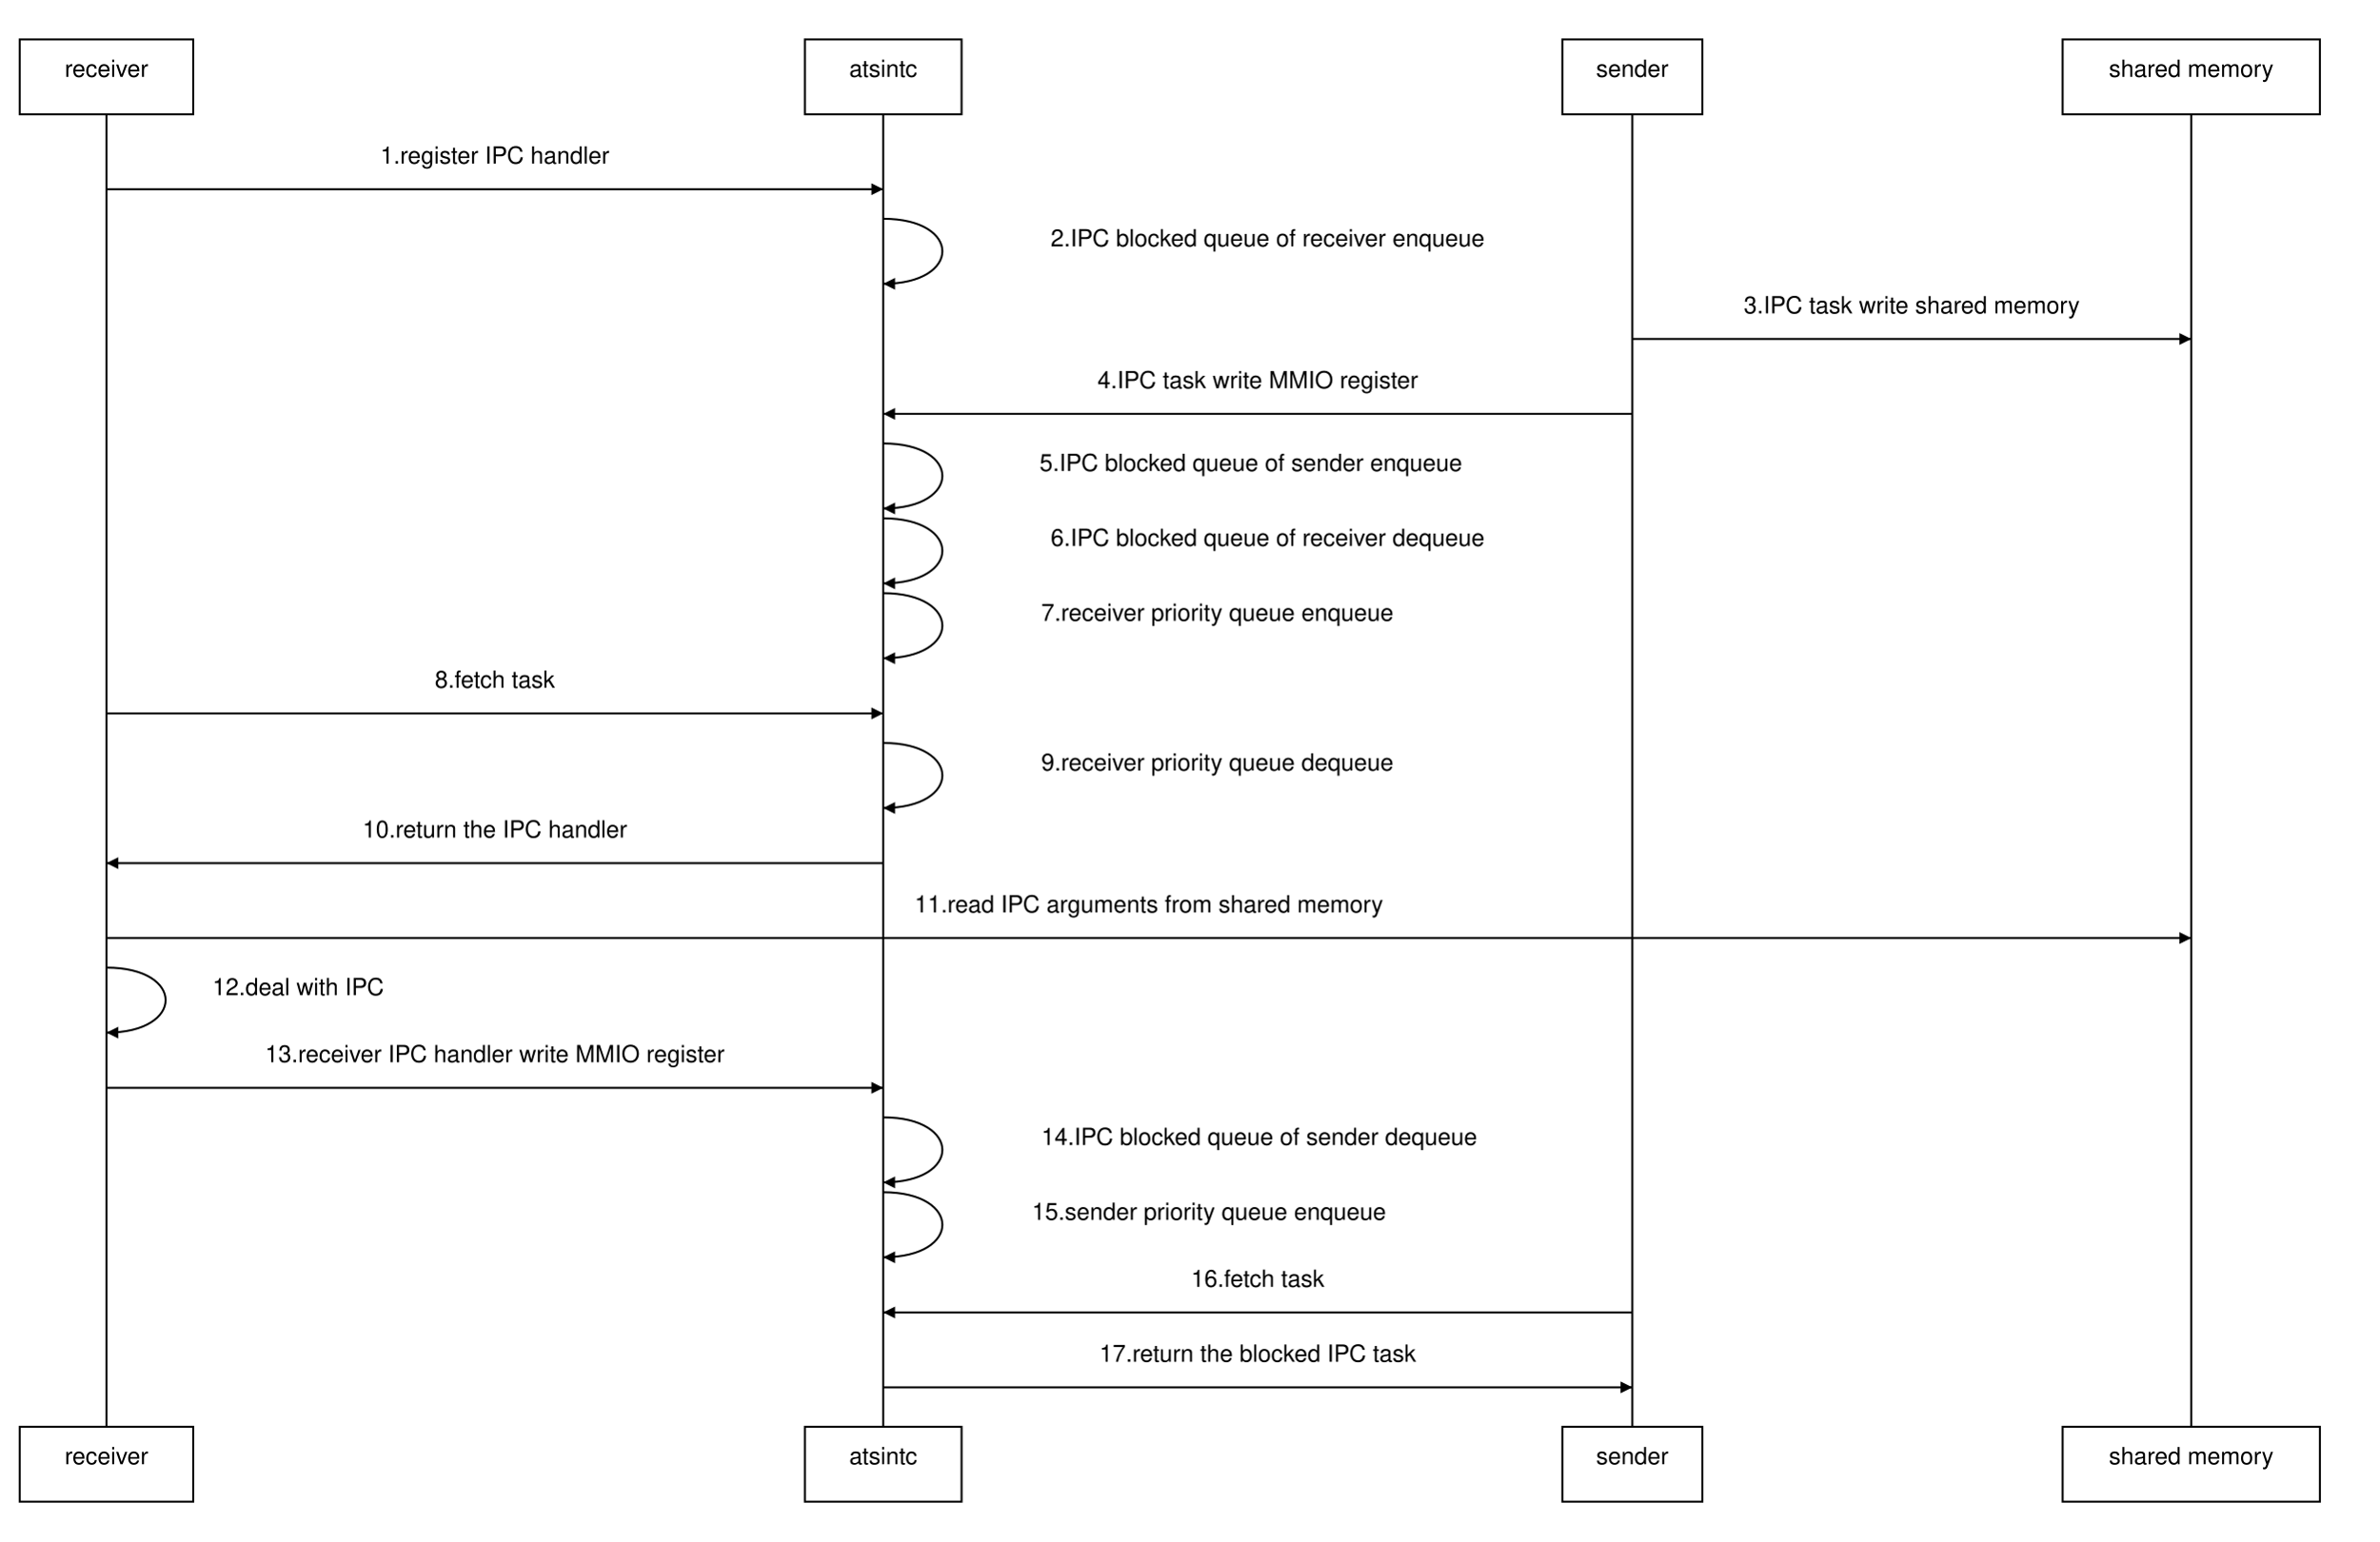
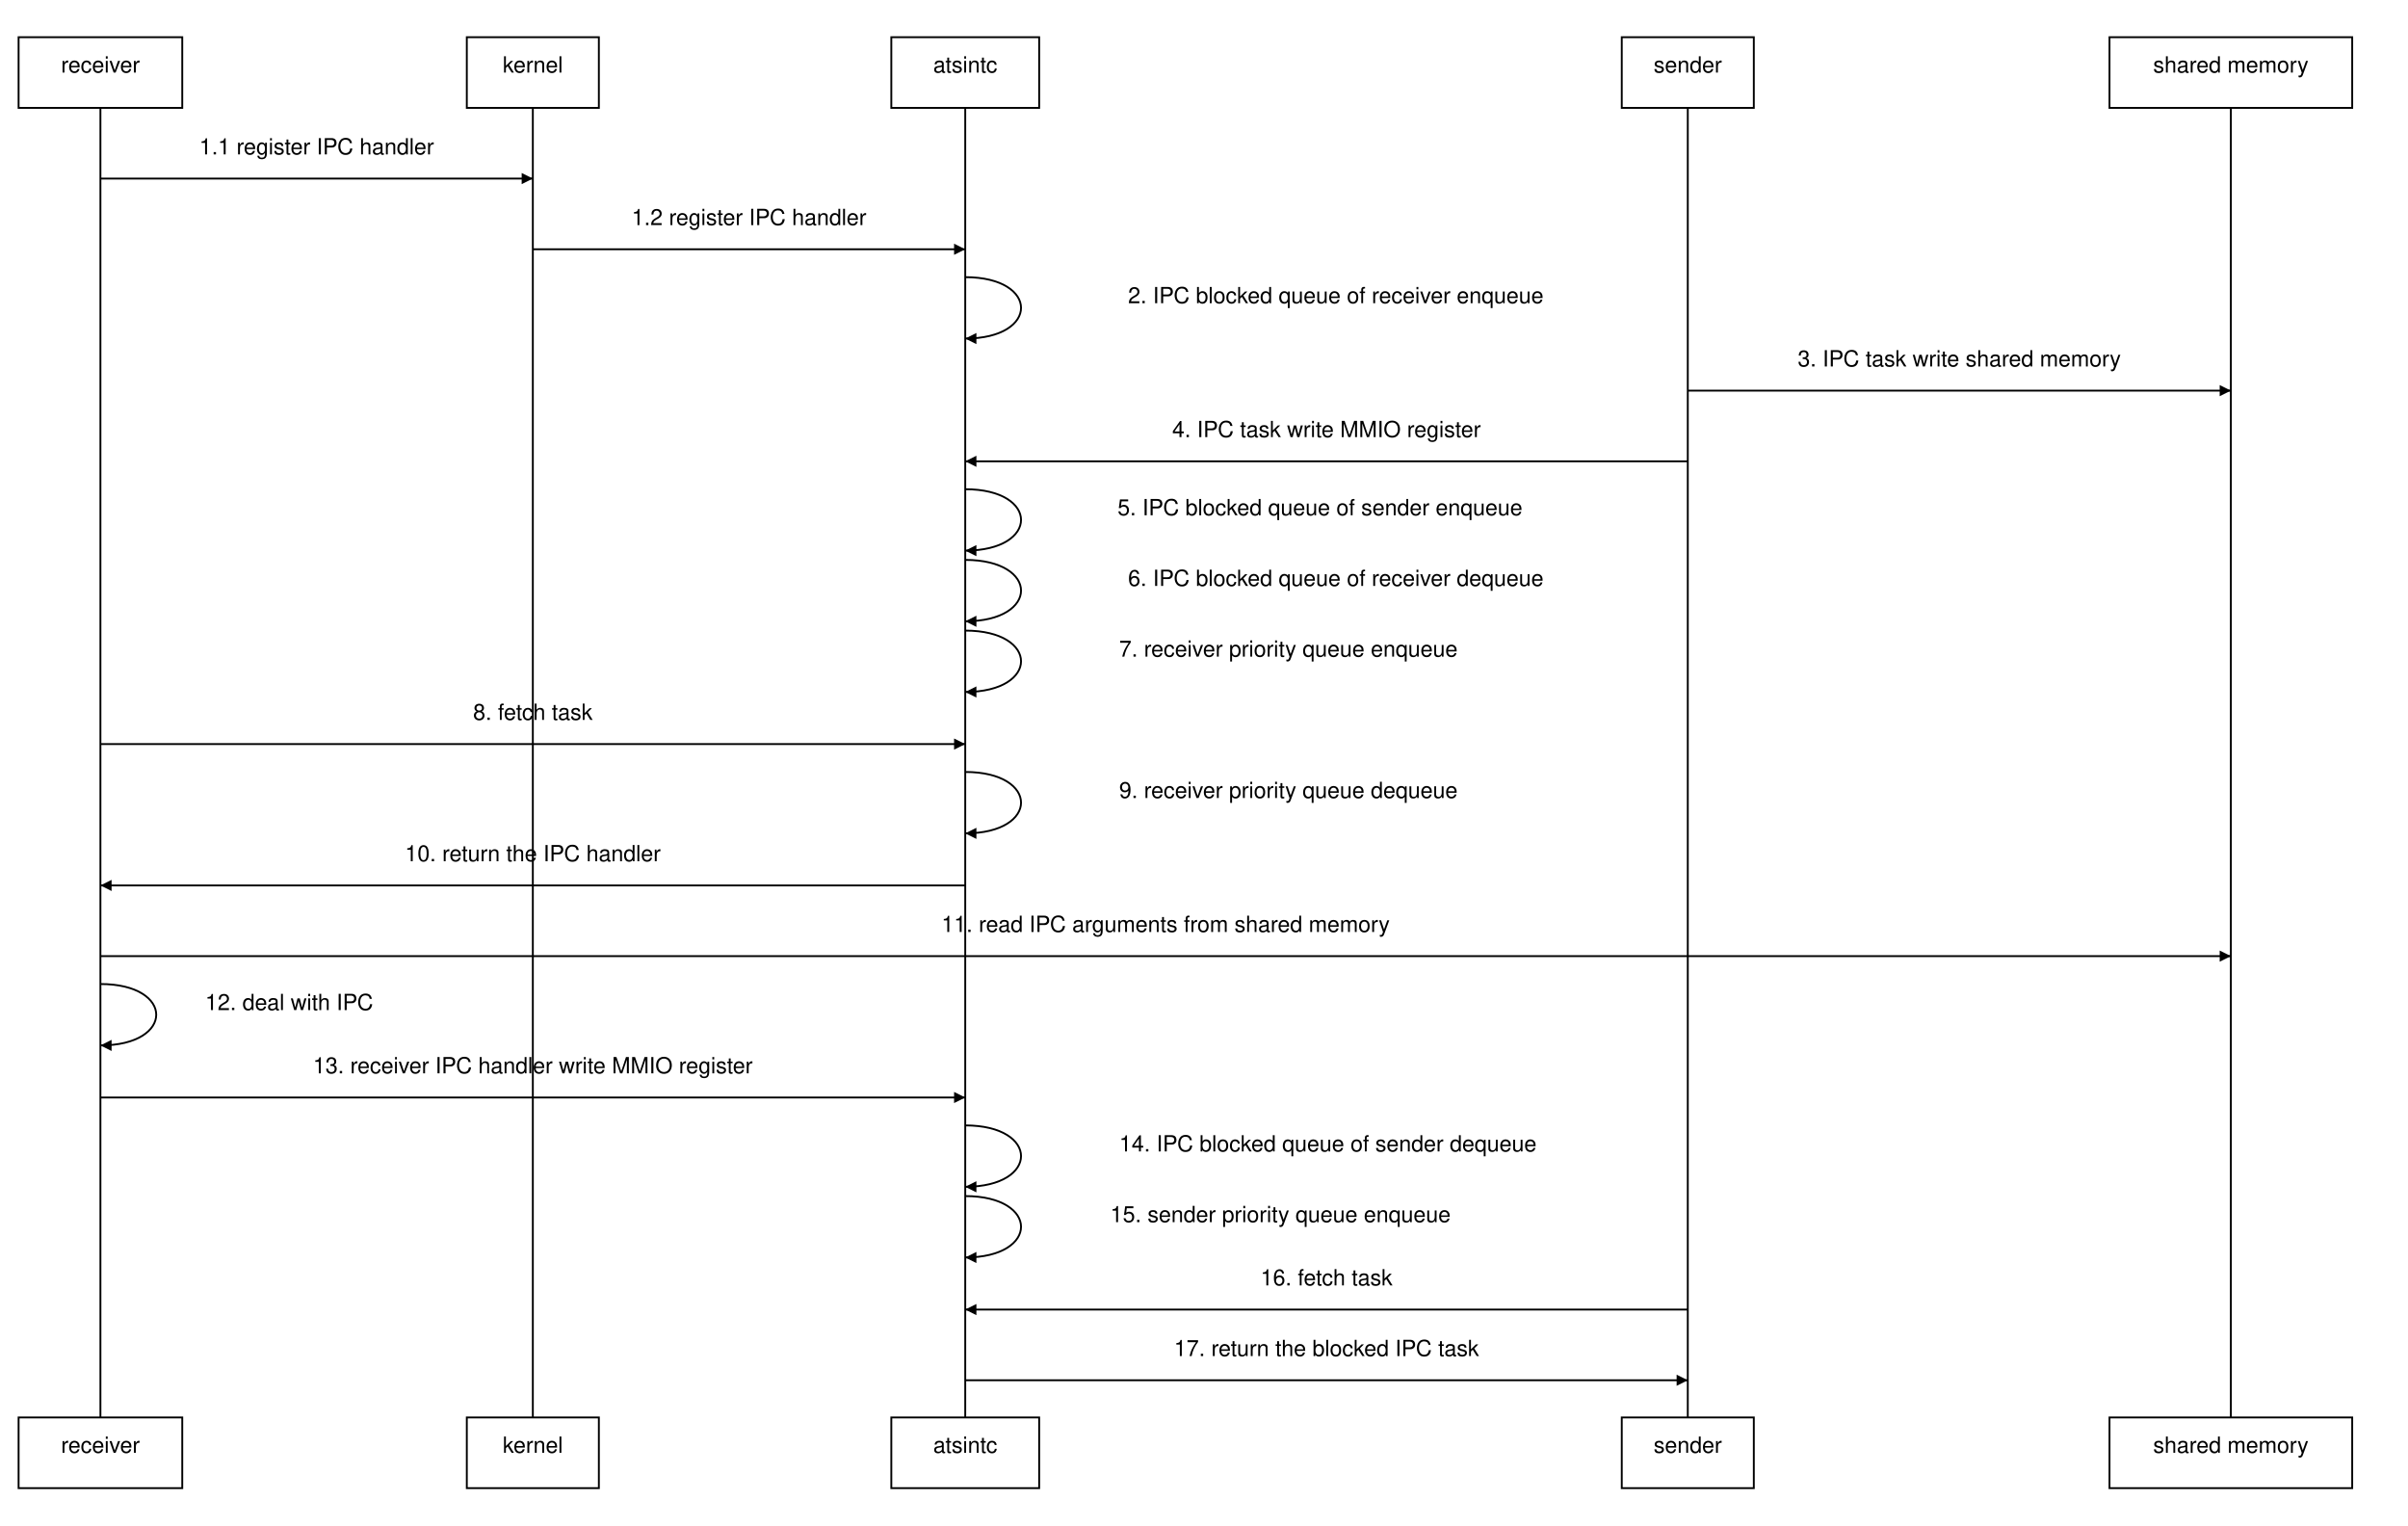
- <svg xmlns="http://www.w3.org/2000/svg" width="1206.75" height="782">
+ <svg xmlns="http://www.w3.org/2000/svg" width="1294.75" height="820">
  <defs>
    <marker id="arrow-filled" refX="6" refY="3" markerWidth="6" markerHeight="6" orient="auto">
      <path d="M0,0 6,3 0,6z" style="stroke: none; fill: black;" />
    </marker>
    <marker id="arrow-open" refX="6" refY="3" markerWidth="6" markerHeight="6" orient="auto">
      <path d="M0,0 6,3 0,6" style="stroke-width: 1; fill: none; stroke: black;" />
    </marker>
  </defs>
  <rect width="88" height="38" style="stroke-width: 1; fill: none; stroke: black;" x="10" y="20" />
  <g>
    <text fill="black" font-family="Helvetica,sans-Serif" x="54" y="39" style="text-anchor: middle; alignment-baseline: central;">receiver</text>
  </g>
-   <rect width="88" height="38" style="stroke-width: 1; fill: none; stroke: black;" x="10" y="724" />
+   <rect width="88" height="38" style="stroke-width: 1; fill: none; stroke: black;" x="10" y="762" />
  <g>
-     <text fill="black" font-family="Helvetica,sans-Serif" x="54" y="743" style="text-anchor: middle; alignment-baseline: central;">receiver</text>
+     <text fill="black" font-family="Helvetica,sans-Serif" x="54" y="781" style="text-anchor: middle; alignment-baseline: central;">receiver</text>
  </g>
-   <path d="M54,58 v666" style="stroke-width: 1; fill: none; stroke: black;" />
-   <rect width="79.5" height="38" style="stroke-width: 1; fill: none; stroke: black;" x="408.25" y="20" />
+   <path d="M54,58 v704" style="stroke-width: 1; fill: none; stroke: black;" />
+   <rect width="71" height="38" style="stroke-width: 1; fill: none; stroke: black;" x="251" y="20" />
  <g>
-     <text fill="black" font-family="Helvetica,sans-Serif" x="448" y="39" style="text-anchor: middle; alignment-baseline: central;">atsintc</text>
+     <text fill="black" font-family="Helvetica,sans-Serif" x="286.5" y="39" style="text-anchor: middle; alignment-baseline: central;">kernel</text>
  </g>
-   <rect width="79.5" height="38" style="stroke-width: 1; fill: none; stroke: black;" x="408.25" y="724" />
+   <rect width="71" height="38" style="stroke-width: 1; fill: none; stroke: black;" x="251" y="762" />
  <g>
-     <text fill="black" font-family="Helvetica,sans-Serif" x="448" y="743" style="text-anchor: middle; alignment-baseline: central;">atsintc</text>
+     <text fill="black" font-family="Helvetica,sans-Serif" x="286.5" y="781" style="text-anchor: middle; alignment-baseline: central;">kernel</text>
  </g>
-   <path d="M448,58 v666" style="stroke-width: 1; fill: none; stroke: black;" />
-   <rect width="71" height="38" style="stroke-width: 1; fill: none; stroke: black;" x="792.5" y="20" />
+   <path d="M286.5,58 v704" style="stroke-width: 1; fill: none; stroke: black;" />
+   <rect width="79.5" height="38" style="stroke-width: 1; fill: none; stroke: black;" x="479.25" y="20" />
  <g>
-     <text fill="black" font-family="Helvetica,sans-Serif" x="828" y="39" style="text-anchor: middle; alignment-baseline: central;">sender</text>
+     <text fill="black" font-family="Helvetica,sans-Serif" x="519" y="39" style="text-anchor: middle; alignment-baseline: central;">atsintc</text>
  </g>
-   <rect width="71" height="38" style="stroke-width: 1; fill: none; stroke: black;" x="792.5" y="724" />
+   <rect width="79.5" height="38" style="stroke-width: 1; fill: none; stroke: black;" x="479.25" y="762" />
  <g>
-     <text fill="black" font-family="Helvetica,sans-Serif" x="828" y="743" style="text-anchor: middle; alignment-baseline: central;">sender</text>
+     <text fill="black" font-family="Helvetica,sans-Serif" x="519" y="781" style="text-anchor: middle; alignment-baseline: central;">atsintc</text>
  </g>
-   <path d="M828,58 v666" style="stroke-width: 1; fill: none; stroke: black;" />
-   <rect width="130.5" height="38" style="stroke-width: 1; fill: none; stroke: black;" x="1046.25" y="20" />
+   <path d="M519,58 v704" style="stroke-width: 1; fill: none; stroke: black;" />
+   <rect width="71" height="38" style="stroke-width: 1; fill: none; stroke: black;" x="872" y="20" />
  <g>
-     <text fill="black" font-family="Helvetica,sans-Serif" x="1111.5" y="39" style="text-anchor: middle; alignment-baseline: central;">shared memory</text>
+     <text fill="black" font-family="Helvetica,sans-Serif" x="907.5" y="39" style="text-anchor: middle; alignment-baseline: central;">sender</text>
  </g>
-   <rect width="130.5" height="38" style="stroke-width: 1; fill: none; stroke: black;" x="1046.25" y="724" />
+   <rect width="71" height="38" style="stroke-width: 1; fill: none; stroke: black;" x="872" y="762" />
  <g>
-     <text fill="black" font-family="Helvetica,sans-Serif" x="1111.5" y="743" style="text-anchor: middle; alignment-baseline: central;">shared memory</text>
+     <text fill="black" font-family="Helvetica,sans-Serif" x="907.5" y="781" style="text-anchor: middle; alignment-baseline: central;">sender</text>
  </g>
-   <path d="M1111.5,58 v666" style="stroke-width: 1; fill: none; stroke: black;" />
+   <path d="M907.5,58 v704" style="stroke-width: 1; fill: none; stroke: black;" />
+   <rect width="130.5" height="38" style="stroke-width: 1; fill: none; stroke: black;" x="1134.25" y="20" />
  <g>
-     <text fill="black" font-family="Helvetica,sans-Serif" x="251" y="83" style="text-anchor: middle; alignment-baseline: central;">1.register IPC handler </text>
+     <text fill="black" font-family="Helvetica,sans-Serif" x="1199.5" y="39" style="text-anchor: middle; alignment-baseline: central;">shared memory</text>
  </g>
-   <path d="M54,96 h394" style="stroke-width: 1; fill: none; stroke: black;" marker-end="url(#arrow-filled)" />
+   <rect width="130.5" height="38" style="stroke-width: 1; fill: none; stroke: black;" x="1134.25" y="762" />
  <g>
-     <text fill="black" font-family="Helvetica,sans-Serif" x="643" y="125" style="text-anchor: middle; alignment-baseline: central;">2.IPC blocked queue of receiver enqueue </text>
+     <text fill="black" font-family="Helvetica,sans-Serif" x="1199.5" y="781" style="text-anchor: middle; alignment-baseline: central;">shared memory</text>
  </g>
-   <path d="M448,111 C488,111 488,144 448,144" style="stroke-width: 1; fill: none; stroke: black;" marker-end="url(#arrow-filled)" />
+   <path d="M1199.5,58 v704" style="stroke-width: 1; fill: none; stroke: black;" />
  <g>
-     <text fill="black" font-family="Helvetica,sans-Serif" x="969.75" y="159" style="text-anchor: middle; alignment-baseline: central;">3.IPC task write shared memory </text>
+     <text fill="black" font-family="Helvetica,sans-Serif" x="170.25" y="83" style="text-anchor: middle; alignment-baseline: central;">1.1 register IPC handler </text>
  </g>
-   <path d="M828,172 h283.5" style="stroke-width: 1; fill: none; stroke: black;" marker-end="url(#arrow-filled)" />
+   <path d="M54,96 h232.5" style="stroke-width: 1; fill: none; stroke: black;" marker-end="url(#arrow-filled)" />
  <g>
-     <text fill="black" font-family="Helvetica,sans-Serif" x="638" y="197" style="text-anchor: middle; alignment-baseline: central;">4.IPC task write MMIO register </text>
+     <text fill="black" font-family="Helvetica,sans-Serif" x="402.75" y="121" style="text-anchor: middle; alignment-baseline: central;">1.2 register IPC handler </text>
  </g>
-   <path d="M828,210 h-380" style="stroke-width: 1; fill: none; stroke: black;" marker-end="url(#arrow-filled)" />
+   <path d="M286.5,134 h232.5" style="stroke-width: 1; fill: none; stroke: black;" marker-end="url(#arrow-filled)" />
  <g>
-     <text fill="black" font-family="Helvetica,sans-Serif" x="634.5" y="239" style="text-anchor: middle; alignment-baseline: central;">5.IPC blocked queue of sender enqueue </text>
+     <text fill="black" font-family="Helvetica,sans-Serif" x="718.25" y="163" style="text-anchor: middle; alignment-baseline: central;">2. IPC blocked queue of receiver enqueue </text>
  </g>
-   <path d="M448,225 C488,225 488,258 448,258" style="stroke-width: 1; fill: none; stroke: black;" marker-end="url(#arrow-filled)" />
+   <path d="M519,149 C559,149 559,182 519,182" style="stroke-width: 1; fill: none; stroke: black;" marker-end="url(#arrow-filled)" />
  <g>
-     <text fill="black" font-family="Helvetica,sans-Serif" x="643" y="277" style="text-anchor: middle; alignment-baseline: central;">6.IPC blocked queue of receiver dequeue </text>
+     <text fill="black" font-family="Helvetica,sans-Serif" x="1053.5" y="197" style="text-anchor: middle; alignment-baseline: central;">3. IPC task write shared memory </text>
  </g>
-   <path d="M448,263 C488,263 488,296 448,296" style="stroke-width: 1; fill: none; stroke: black;" marker-end="url(#arrow-filled)" />
+   <path d="M907.5,210 h292" style="stroke-width: 1; fill: none; stroke: black;" marker-end="url(#arrow-filled)" />
  <g>
-     <text fill="black" font-family="Helvetica,sans-Serif" x="617.5" y="315" style="text-anchor: middle; alignment-baseline: central;">7.receiver priority queue enqueue </text>
+     <text fill="black" font-family="Helvetica,sans-Serif" x="713.25" y="235" style="text-anchor: middle; alignment-baseline: central;">4. IPC task write MMIO register </text>
  </g>
-   <path d="M448,301 C488,301 488,334 448,334" style="stroke-width: 1; fill: none; stroke: black;" marker-end="url(#arrow-filled)" />
+   <path d="M907.5,248 h-388.5" style="stroke-width: 1; fill: none; stroke: black;" marker-end="url(#arrow-filled)" />
  <g>
-     <text fill="black" font-family="Helvetica,sans-Serif" x="251" y="349" style="text-anchor: middle; alignment-baseline: central;">8.fetch task </text>
+     <text fill="black" font-family="Helvetica,sans-Serif" x="709.75" y="277" style="text-anchor: middle; alignment-baseline: central;">5. IPC blocked queue of sender enqueue </text>
  </g>
-   <path d="M54,362 h394" style="stroke-width: 1; fill: none; stroke: black;" marker-end="url(#arrow-filled)" />
+   <path d="M519,263 C559,263 559,296 519,296" style="stroke-width: 1; fill: none; stroke: black;" marker-end="url(#arrow-filled)" />
  <g>
-     <text fill="black" font-family="Helvetica,sans-Serif" x="617.5" y="391" style="text-anchor: middle; alignment-baseline: central;">9.receiver priority queue dequeue </text>
+     <text fill="black" font-family="Helvetica,sans-Serif" x="718.25" y="315" style="text-anchor: middle; alignment-baseline: central;">6. IPC blocked queue of receiver dequeue </text>
  </g>
-   <path d="M448,377 C488,377 488,410 448,410" style="stroke-width: 1; fill: none; stroke: black;" marker-end="url(#arrow-filled)" />
+   <path d="M519,301 C559,301 559,334 519,334" style="stroke-width: 1; fill: none; stroke: black;" marker-end="url(#arrow-filled)" />
  <g>
-     <text fill="black" font-family="Helvetica,sans-Serif" x="251" y="425" style="text-anchor: middle; alignment-baseline: central;">10.return the IPC handler </text>
+     <text fill="black" font-family="Helvetica,sans-Serif" x="692.75" y="353" style="text-anchor: middle; alignment-baseline: central;">7. receiver priority queue enqueue </text>
  </g>
-   <path d="M448,438 h-394" style="stroke-width: 1; fill: none; stroke: black;" marker-end="url(#arrow-filled)" />
+   <path d="M519,339 C559,339 559,372 519,372" style="stroke-width: 1; fill: none; stroke: black;" marker-end="url(#arrow-filled)" />
  <g>
-     <text fill="black" font-family="Helvetica,sans-Serif" x="582.75" y="463" style="text-anchor: middle; alignment-baseline: central;">11.read IPC arguments from shared memory </text>
+     <text fill="black" font-family="Helvetica,sans-Serif" x="286.5" y="387" style="text-anchor: middle; alignment-baseline: central;">8. fetch task </text>
  </g>
-   <path d="M54,476 h1057.5" style="stroke-width: 1; fill: none; stroke: black;" marker-end="url(#arrow-filled)" />
+   <path d="M54,400 h465" style="stroke-width: 1; fill: none; stroke: black;" marker-end="url(#arrow-filled)" />
  <g>
-     <text fill="black" font-family="Helvetica,sans-Serif" x="151.25" y="505" style="text-anchor: middle; alignment-baseline: central;">12.deal with IPC </text>
+     <text fill="black" font-family="Helvetica,sans-Serif" x="692.75" y="429" style="text-anchor: middle; alignment-baseline: central;">9. receiver priority queue dequeue </text>
  </g>
-   <path d="M54,491 C94,491 94,524 54,524" style="stroke-width: 1; fill: none; stroke: black;" marker-end="url(#arrow-filled)" />
+   <path d="M519,415 C559,415 559,448 519,448" style="stroke-width: 1; fill: none; stroke: black;" marker-end="url(#arrow-filled)" />
  <g>
-     <text fill="black" font-family="Helvetica,sans-Serif" x="251" y="539" style="text-anchor: middle; alignment-baseline: central;">13.receiver IPC handler write MMIO register </text>
+     <text fill="black" font-family="Helvetica,sans-Serif" x="286.5" y="463" style="text-anchor: middle; alignment-baseline: central;">10. return the IPC handler </text>
  </g>
-   <path d="M54,552 h394" style="stroke-width: 1; fill: none; stroke: black;" marker-end="url(#arrow-filled)" />
+   <path d="M519,476 h-465" style="stroke-width: 1; fill: none; stroke: black;" marker-end="url(#arrow-filled)" />
  <g>
-     <text fill="black" font-family="Helvetica,sans-Serif" x="638.75" y="581" style="text-anchor: middle; alignment-baseline: central;">14.IPC blocked queue of sender dequeue </text>
+     <text fill="black" font-family="Helvetica,sans-Serif" x="626.75" y="501" style="text-anchor: middle; alignment-baseline: central;">11. read IPC arguments from shared memory </text>
  </g>
-   <path d="M448,567 C488,567 488,600 448,600" style="stroke-width: 1; fill: none; stroke: black;" marker-end="url(#arrow-filled)" />
+   <path d="M54,514 h1145.5" style="stroke-width: 1; fill: none; stroke: black;" marker-end="url(#arrow-filled)" />
  <g>
-     <text fill="black" font-family="Helvetica,sans-Serif" x="613.25" y="619" style="text-anchor: middle; alignment-baseline: central;">15.sender priority queue enqueue </text>
+     <text fill="black" font-family="Helvetica,sans-Serif" x="155.5" y="543" style="text-anchor: middle; alignment-baseline: central;">12. deal with IPC </text>
  </g>
-   <path d="M448,605 C488,605 488,638 448,638" style="stroke-width: 1; fill: none; stroke: black;" marker-end="url(#arrow-filled)" />
+   <path d="M54,529 C94,529 94,562 54,562" style="stroke-width: 1; fill: none; stroke: black;" marker-end="url(#arrow-filled)" />
  <g>
-     <text fill="black" font-family="Helvetica,sans-Serif" x="638" y="653" style="text-anchor: middle; alignment-baseline: central;">16.fetch task </text>
+     <text fill="black" font-family="Helvetica,sans-Serif" x="286.5" y="577" style="text-anchor: middle; alignment-baseline: central;">13. receiver IPC handler write MMIO register </text>
  </g>
-   <path d="M828,666 h-380" style="stroke-width: 1; fill: none; stroke: black;" marker-end="url(#arrow-filled)" />
+   <path d="M54,590 h465" style="stroke-width: 1; fill: none; stroke: black;" marker-end="url(#arrow-filled)" />
  <g>
-     <text fill="black" font-family="Helvetica,sans-Serif" x="638" y="691" style="text-anchor: middle; alignment-baseline: central;">17.return the blocked IPC task </text>
+     <text fill="black" font-family="Helvetica,sans-Serif" x="714" y="619" style="text-anchor: middle; alignment-baseline: central;">14. IPC blocked queue of sender dequeue </text>
  </g>
-   <path d="M448,704 h380" style="stroke-width: 1; fill: none; stroke: black;" marker-end="url(#arrow-filled)" />
+   <path d="M519,605 C559,605 559,638 519,638" style="stroke-width: 1; fill: none; stroke: black;" marker-end="url(#arrow-filled)" />
+   <g>
+     <text fill="black" font-family="Helvetica,sans-Serif" x="688.5" y="657" style="text-anchor: middle; alignment-baseline: central;">15. sender priority queue enqueue </text>
+   </g>
+   <path d="M519,643 C559,643 559,676 519,676" style="stroke-width: 1; fill: none; stroke: black;" marker-end="url(#arrow-filled)" />
+   <g>
+     <text fill="black" font-family="Helvetica,sans-Serif" x="713.25" y="691" style="text-anchor: middle; alignment-baseline: central;">16. fetch task </text>
+   </g>
+   <path d="M907.5,704 h-388.5" style="stroke-width: 1; fill: none; stroke: black;" marker-end="url(#arrow-filled)" />
+   <g>
+     <text fill="black" font-family="Helvetica,sans-Serif" x="713.25" y="729" style="text-anchor: middle; alignment-baseline: central;">17. return the blocked IPC task </text>
+   </g>
+   <path d="M519,742 h388.5" style="stroke-width: 1; fill: none; stroke: black;" marker-end="url(#arrow-filled)" />
</svg>
